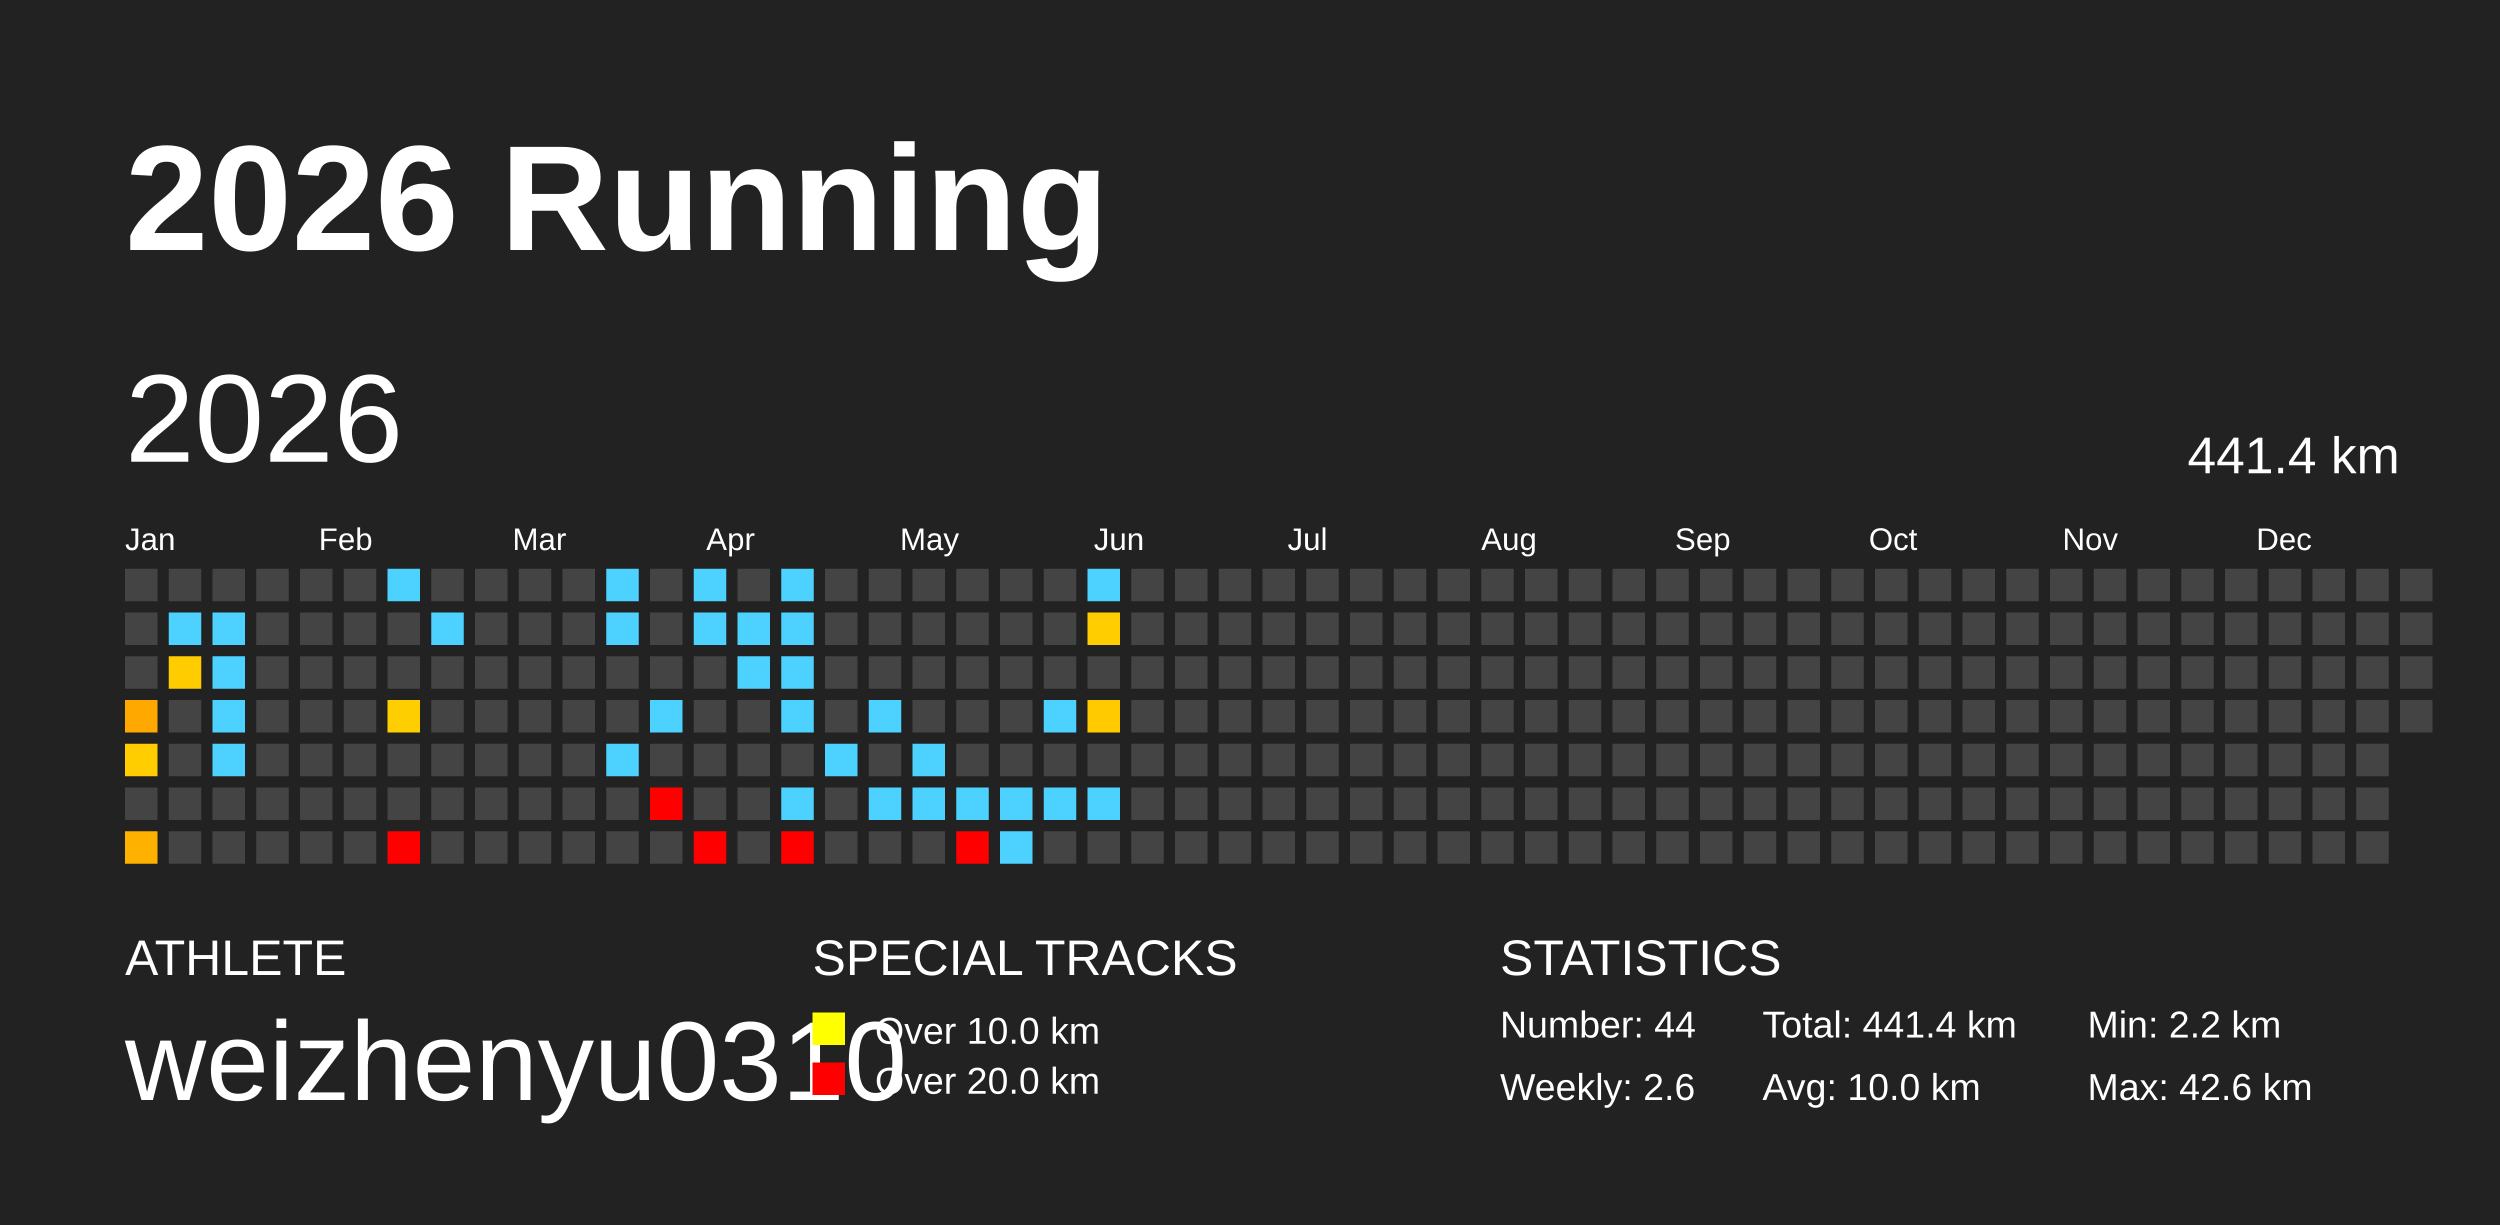
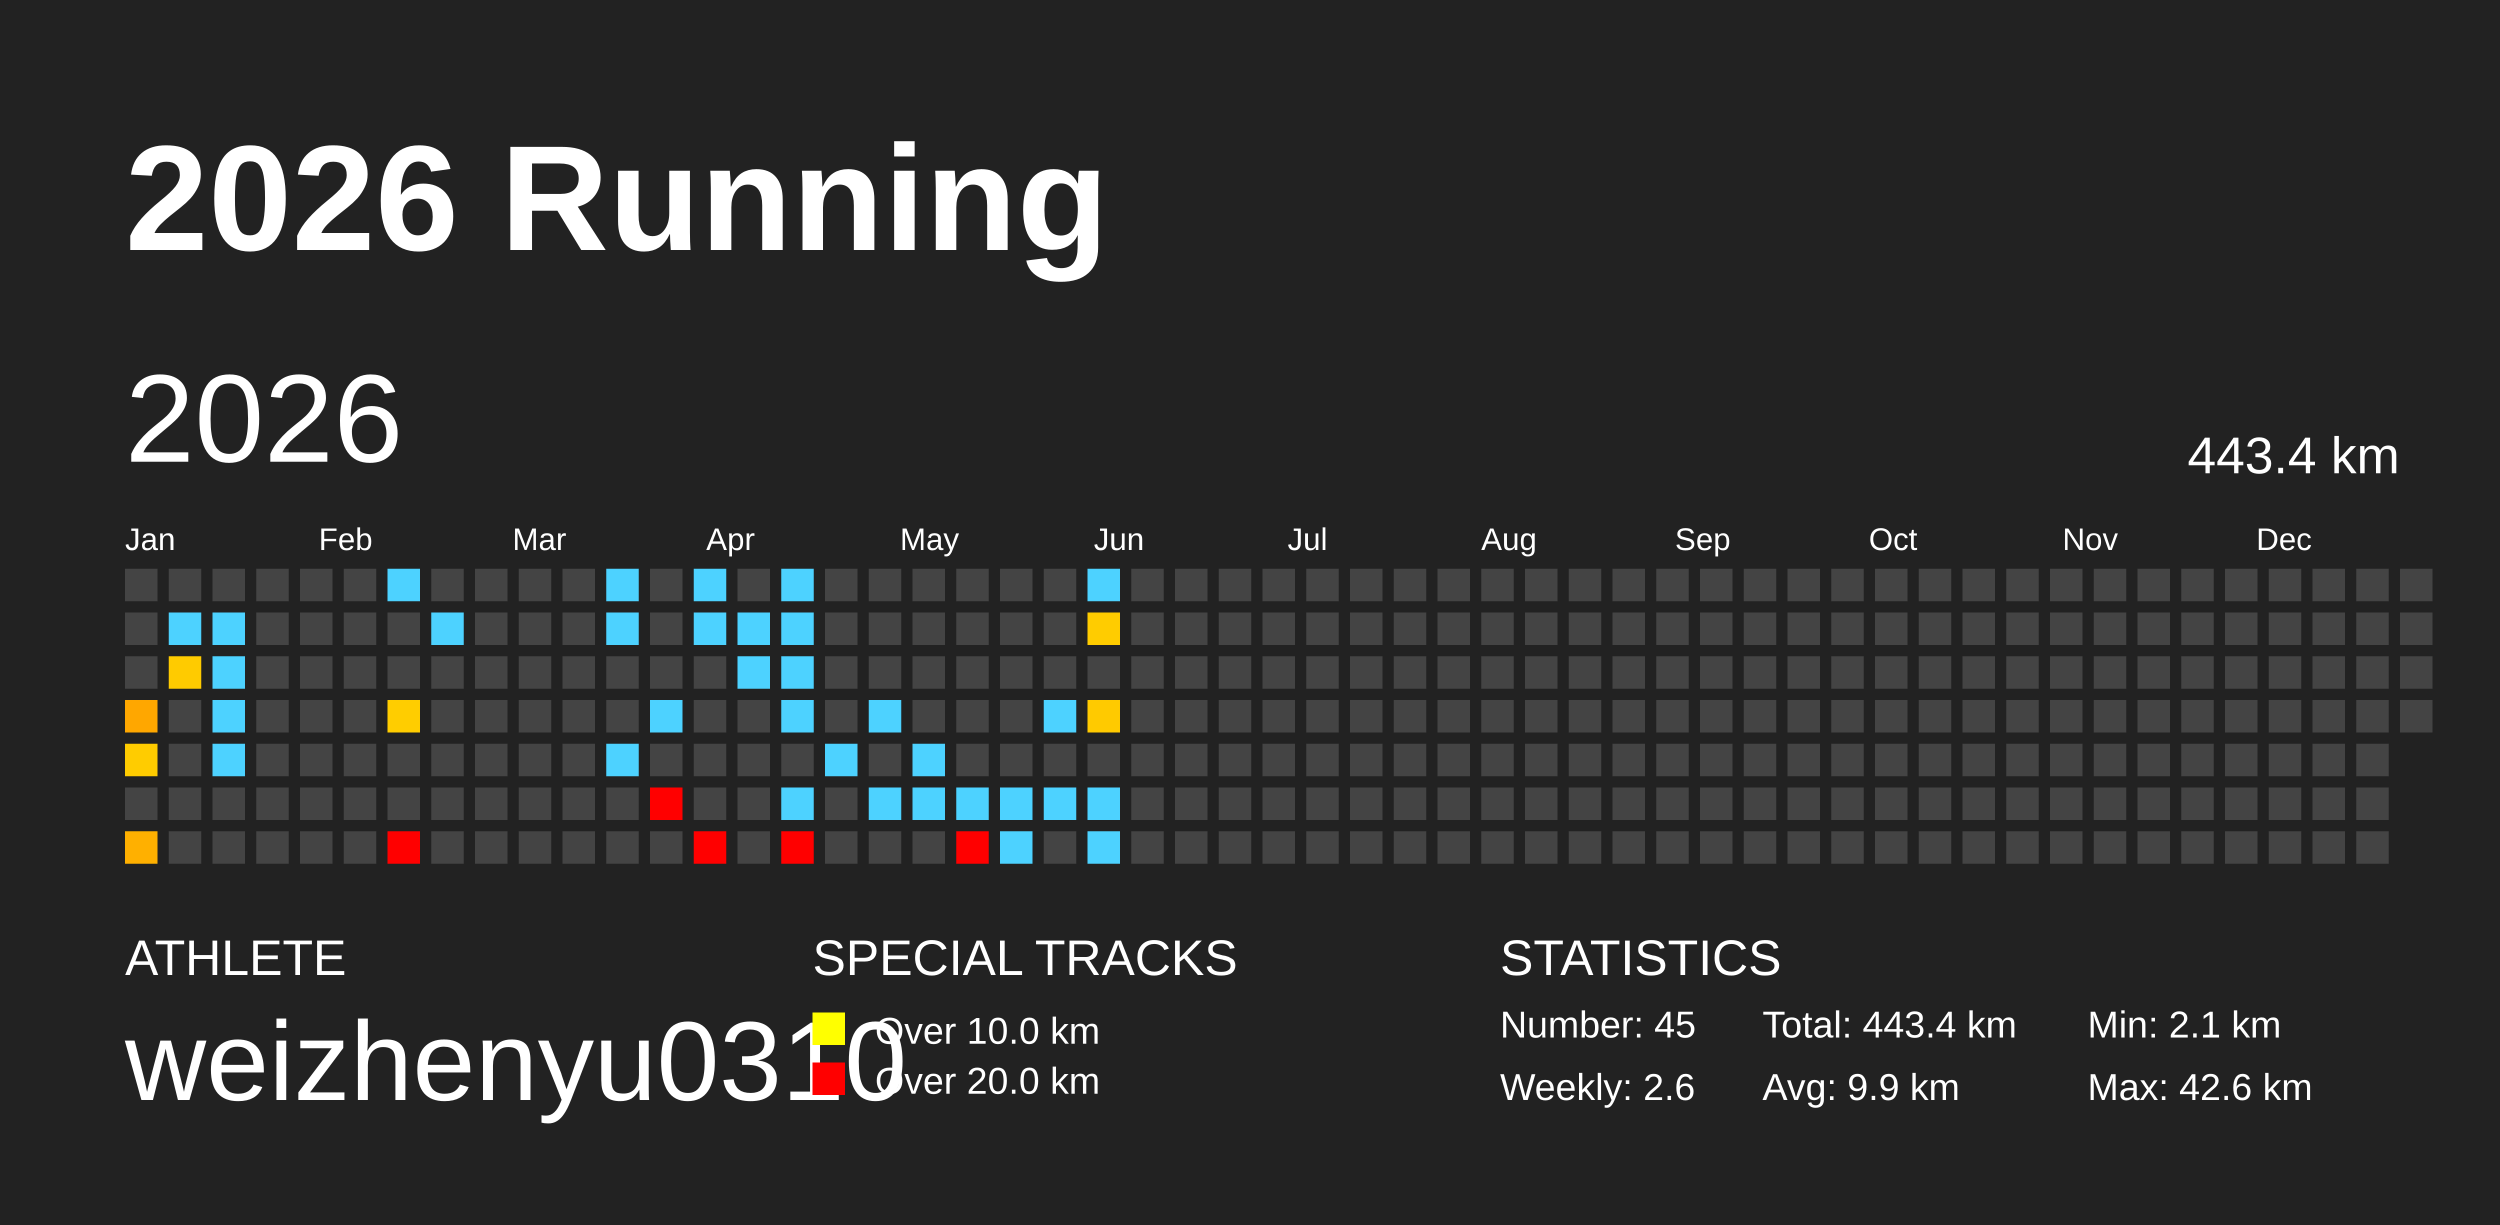
<svg xmlns="http://www.w3.org/2000/svg" baseProfile="full" height="98mm" version="1.1" viewBox="0,0,200,98" width="200mm">
  <defs />
  <rect fill="#222222" height="98" width="200" x="0" y="0" />
  <text fill="#FFFFFF" style="font-size:12px; font-family:Arial; font-weight:bold;" x="10" y="20">2026 Running</text>
  <text fill="#FFFFFF" style="font-size:4px; font-family:Arial" x="10" y="78">ATHLETE</text>
  <text fill="#FFFFFF" style="font-size:9px; font-family:Arial" x="10" y="88">weizhenyu0310</text>
  <text fill="#FFFFFF" style="font-size:4px; font-family:Arial" x="65" y="78">SPECIAL TRACKS</text>
  <rect fill="yellow" height="2.6" width="2.6" x="65" y="81" />
  <text fill="#FFFFFF" style="font-size:3px; font-family:Arial" x="70" y="83.5">Over 10.0 km</text>
  <rect fill="red" height="2.6" width="2.6" x="65" y="85" />
  <text fill="#FFFFFF" style="font-size:3px; font-family:Arial" x="70" y="87.5">Over 20.0 km</text>
  <text fill="#FFFFFF" style="font-size:4px; font-family:Arial" x="120" y="78">STATISTICS</text>
-   <text fill="#FFFFFF" style="font-size:3px; font-family:Arial" x="120" y="83">Number: 44</text>
+   <text fill="#FFFFFF" style="font-size:3px; font-family:Arial" x="120" y="83">Number: 45</text>
  <text fill="#FFFFFF" style="font-size:3px; font-family:Arial" x="120" y="88">Weekly: 2.6</text>
-   <text fill="#FFFFFF" style="font-size:3px; font-family:Arial" x="141" y="83">Total: 441.4 km</text>
-   <text fill="#FFFFFF" style="font-size:3px; font-family:Arial" x="141" y="88">Avg: 10.0 km</text>
-   <text fill="#FFFFFF" style="font-size:3px; font-family:Arial" x="167" y="83">Min: 2.2 km</text>
+   <text fill="#FFFFFF" style="font-size:3px; font-family:Arial" x="141" y="83">Total: 443.4 km</text>
+   <text fill="#FFFFFF" style="font-size:3px; font-family:Arial" x="141" y="88">Avg: 9.9 km</text>
+   <text fill="#FFFFFF" style="font-size:3px; font-family:Arial" x="167" y="83">Min: 2.1 km</text>
  <text fill="#FFFFFF" style="font-size:3px; font-family:Arial" x="167" y="88">Max: 42.6 km</text>
  <text dominant-baseline="hanging" fill="#FFFFFF" style="font-size:10.0px; font-family:Arial;" x="10" y="30">2026</text>
-   <text dominant-baseline="hanging" fill="#FFFFFF" style="font-size:4.125px; font-family:Arial;" x="175" y="35">441.4 km</text>
+   <text dominant-baseline="hanging" fill="#FFFFFF" style="font-size:4.125px; font-family:Arial;" x="175" y="35">443.4 km</text>
  <text fill="#FFFFFF" style="font-size:2.5px; font-family:Arial" x="10.0" y="44">Jan</text>
  <text fill="#FFFFFF" style="font-size:2.5px; font-family:Arial" x="25.5" y="44">Feb</text>
  <text fill="#FFFFFF" style="font-size:2.5px; font-family:Arial" x="41.0" y="44">Mar</text>
  <text fill="#FFFFFF" style="font-size:2.5px; font-family:Arial" x="56.5" y="44">Apr</text>
  <text fill="#FFFFFF" style="font-size:2.5px; font-family:Arial" x="72.0" y="44">May</text>
  <text fill="#FFFFFF" style="font-size:2.5px; font-family:Arial" x="87.5" y="44">Jun</text>
  <text fill="#FFFFFF" style="font-size:2.5px; font-family:Arial" x="103.0" y="44">Jul</text>
  <text fill="#FFFFFF" style="font-size:2.5px; font-family:Arial" x="118.5" y="44">Aug</text>
  <text fill="#FFFFFF" style="font-size:2.5px; font-family:Arial" x="134.0" y="44">Sep</text>
  <text fill="#FFFFFF" style="font-size:2.5px; font-family:Arial" x="149.5" y="44">Oct</text>
  <text fill="#FFFFFF" style="font-size:2.5px; font-family:Arial" x="165.0" y="44">Nov</text>
  <text fill="#FFFFFF" style="font-size:2.5px; font-family:Arial" x="180.5" y="44">Dec</text>
  <rect fill="#444444" height="2.6" width="2.6" x="10.0" y="45.5" />
  <rect fill="#444444" height="2.6" width="2.6" x="10.0" y="49.0" />
  <rect fill="#444444" height="2.6" width="2.6" x="10.0" y="52.5" />
-   <rect fill="#ffa800" height="2.6" width="2.6" x="10.0" y="56.0" />
-   <rect fill="#ffcd00" height="2.6" width="2.6" x="10.0" y="59.5" />
+   <rect fill="#ffa700" height="2.6" width="2.6" x="10.0" y="56.0" />
+   <rect fill="#ffcc00" height="2.6" width="2.6" x="10.0" y="59.5" />
  <rect fill="#444444" height="2.6" width="2.6" x="10.0" y="63.0" />
-   <rect fill="#ffb100" height="2.6" width="2.6" x="10.0" y="66.5" />
+   <rect fill="#ffb000" height="2.6" width="2.6" x="10.0" y="66.5" />
  <rect fill="#444444" height="2.6" width="2.6" x="13.5" y="45.5" />
  <rect fill="#4dd2ff" height="2.6" width="2.6" x="13.5" y="49.0" />
-   <rect fill="#ffcc00" height="2.6" width="2.6" x="13.5" y="52.5" />
+   <rect fill="#ffcb00" height="2.6" width="2.6" x="13.5" y="52.5" />
  <rect fill="#444444" height="2.6" width="2.6" x="13.5" y="56.0" />
  <rect fill="#444444" height="2.6" width="2.6" x="13.5" y="59.5" />
  <rect fill="#444444" height="2.6" width="2.6" x="13.5" y="63.0" />
  <rect fill="#444444" height="2.6" width="2.6" x="13.5" y="66.5" />
  <rect fill="#444444" height="2.6" width="2.6" x="17.0" y="45.5" />
  <rect fill="#4dd2ff" height="2.6" width="2.6" x="17.0" y="49.0" />
  <rect fill="#4dd2ff" height="2.6" width="2.6" x="17.0" y="52.5" />
  <rect fill="#4dd2ff" height="2.6" width="2.6" x="17.0" y="56.0" />
  <rect fill="#4dd2ff" height="2.6" width="2.6" x="17.0" y="59.5" />
  <rect fill="#444444" height="2.6" width="2.6" x="17.0" y="63.0" />
  <rect fill="#444444" height="2.6" width="2.6" x="17.0" y="66.5" />
  <rect fill="#444444" height="2.6" width="2.6" x="20.5" y="45.5" />
  <rect fill="#444444" height="2.6" width="2.6" x="20.5" y="49.0" />
  <rect fill="#444444" height="2.6" width="2.6" x="20.5" y="52.5" />
  <rect fill="#444444" height="2.6" width="2.6" x="20.5" y="56.0" />
  <rect fill="#444444" height="2.6" width="2.6" x="20.5" y="59.5" />
  <rect fill="#444444" height="2.6" width="2.6" x="20.5" y="63.0" />
  <rect fill="#444444" height="2.6" width="2.6" x="20.5" y="66.5" />
  <rect fill="#444444" height="2.6" width="2.6" x="24.0" y="45.5" />
  <rect fill="#444444" height="2.6" width="2.6" x="24.0" y="49.0" />
  <rect fill="#444444" height="2.6" width="2.6" x="24.0" y="52.5" />
  <rect fill="#444444" height="2.6" width="2.6" x="24.0" y="56.0" />
  <rect fill="#444444" height="2.6" width="2.6" x="24.0" y="59.5" />
  <rect fill="#444444" height="2.6" width="2.6" x="24.0" y="63.0" />
  <rect fill="#444444" height="2.6" width="2.6" x="24.0" y="66.5" />
  <rect fill="#444444" height="2.6" width="2.6" x="27.5" y="45.5" />
  <rect fill="#444444" height="2.6" width="2.6" x="27.5" y="49.0" />
  <rect fill="#444444" height="2.6" width="2.6" x="27.5" y="52.5" />
  <rect fill="#444444" height="2.6" width="2.6" x="27.5" y="56.0" />
  <rect fill="#444444" height="2.6" width="2.6" x="27.5" y="59.5" />
  <rect fill="#444444" height="2.6" width="2.6" x="27.5" y="63.0" />
  <rect fill="#444444" height="2.6" width="2.6" x="27.5" y="66.5" />
  <rect fill="#4dd2ff" height="2.6" width="2.6" x="31.0" y="45.5" />
  <rect fill="#444444" height="2.6" width="2.6" x="31.0" y="49.0" />
  <rect fill="#444444" height="2.6" width="2.6" x="31.0" y="52.5" />
-   <rect fill="#ffce00" height="2.6" width="2.6" x="31.0" y="56.0" />
+   <rect fill="#ffcd00" height="2.6" width="2.6" x="31.0" y="56.0" />
  <rect fill="#444444" height="2.6" width="2.6" x="31.0" y="59.5" />
  <rect fill="#444444" height="2.6" width="2.6" x="31.0" y="63.0" />
  <rect fill="red" height="2.6" width="2.6" x="31.0" y="66.5" />
  <rect fill="#444444" height="2.6" width="2.6" x="34.5" y="45.5" />
  <rect fill="#4dd2ff" height="2.6" width="2.6" x="34.5" y="49.0" />
  <rect fill="#444444" height="2.6" width="2.6" x="34.5" y="52.5" />
  <rect fill="#444444" height="2.6" width="2.6" x="34.5" y="56.0" />
  <rect fill="#444444" height="2.6" width="2.6" x="34.5" y="59.5" />
  <rect fill="#444444" height="2.6" width="2.6" x="34.5" y="63.0" />
  <rect fill="#444444" height="2.6" width="2.6" x="34.5" y="66.5" />
  <rect fill="#444444" height="2.6" width="2.6" x="38.0" y="45.5" />
  <rect fill="#444444" height="2.6" width="2.6" x="38.0" y="49.0" />
  <rect fill="#444444" height="2.6" width="2.6" x="38.0" y="52.5" />
  <rect fill="#444444" height="2.6" width="2.6" x="38.0" y="56.0" />
  <rect fill="#444444" height="2.6" width="2.6" x="38.0" y="59.5" />
  <rect fill="#444444" height="2.6" width="2.6" x="38.0" y="63.0" />
  <rect fill="#444444" height="2.6" width="2.6" x="38.0" y="66.5" />
  <rect fill="#444444" height="2.6" width="2.6" x="41.5" y="45.5" />
  <rect fill="#444444" height="2.6" width="2.6" x="41.5" y="49.0" />
  <rect fill="#444444" height="2.6" width="2.6" x="41.5" y="52.5" />
  <rect fill="#444444" height="2.6" width="2.6" x="41.5" y="56.0" />
  <rect fill="#444444" height="2.6" width="2.6" x="41.5" y="59.5" />
  <rect fill="#444444" height="2.6" width="2.6" x="41.5" y="63.0" />
  <rect fill="#444444" height="2.6" width="2.6" x="41.5" y="66.5" />
  <rect fill="#444444" height="2.6" width="2.6" x="45.0" y="45.5" />
  <rect fill="#444444" height="2.6" width="2.6" x="45.0" y="49.0" />
  <rect fill="#444444" height="2.6" width="2.6" x="45.0" y="52.5" />
  <rect fill="#444444" height="2.6" width="2.6" x="45.0" y="56.0" />
  <rect fill="#444444" height="2.6" width="2.6" x="45.0" y="59.5" />
  <rect fill="#444444" height="2.6" width="2.6" x="45.0" y="63.0" />
  <rect fill="#444444" height="2.6" width="2.6" x="45.0" y="66.5" />
  <rect fill="#4dd2ff" height="2.6" width="2.6" x="48.5" y="45.5" />
  <rect fill="#4dd2ff" height="2.6" width="2.6" x="48.5" y="49.0" />
  <rect fill="#444444" height="2.6" width="2.6" x="48.5" y="52.5" />
  <rect fill="#444444" height="2.6" width="2.6" x="48.5" y="56.0" />
  <rect fill="#4dd2ff" height="2.6" width="2.6" x="48.5" y="59.5" />
  <rect fill="#444444" height="2.6" width="2.6" x="48.5" y="63.0" />
  <rect fill="#444444" height="2.6" width="2.6" x="48.5" y="66.5" />
  <rect fill="#444444" height="2.6" width="2.6" x="52.0" y="45.5" />
  <rect fill="#444444" height="2.6" width="2.6" x="52.0" y="49.0" />
  <rect fill="#444444" height="2.6" width="2.6" x="52.0" y="52.5" />
  <rect fill="#4dd2ff" height="2.6" width="2.6" x="52.0" y="56.0" />
  <rect fill="#444444" height="2.6" width="2.6" x="52.0" y="59.5" />
  <rect fill="red" height="2.6" width="2.6" x="52.0" y="63.0" />
  <rect fill="#444444" height="2.6" width="2.6" x="52.0" y="66.5" />
  <rect fill="#4dd2ff" height="2.6" width="2.6" x="55.5" y="45.5" />
  <rect fill="#4dd2ff" height="2.6" width="2.6" x="55.5" y="49.0" />
  <rect fill="#444444" height="2.6" width="2.6" x="55.5" y="52.5" />
  <rect fill="#444444" height="2.6" width="2.6" x="55.5" y="56.0" />
  <rect fill="#444444" height="2.6" width="2.6" x="55.5" y="59.5" />
  <rect fill="#444444" height="2.6" width="2.6" x="55.5" y="63.0" />
  <rect fill="red" height="2.6" width="2.6" x="55.5" y="66.5" />
  <rect fill="#444444" height="2.6" width="2.6" x="59.0" y="45.5" />
  <rect fill="#4dd2ff" height="2.6" width="2.6" x="59.0" y="49.0" />
  <rect fill="#4dd2ff" height="2.6" width="2.6" x="59.0" y="52.5" />
  <rect fill="#444444" height="2.6" width="2.6" x="59.0" y="56.0" />
  <rect fill="#444444" height="2.6" width="2.6" x="59.0" y="59.5" />
  <rect fill="#444444" height="2.6" width="2.6" x="59.0" y="63.0" />
  <rect fill="#444444" height="2.6" width="2.6" x="59.0" y="66.5" />
  <rect fill="#4dd2ff" height="2.6" width="2.6" x="62.5" y="45.5" />
  <rect fill="#4dd2ff" height="2.6" width="2.6" x="62.5" y="49.0" />
  <rect fill="#4dd2ff" height="2.6" width="2.6" x="62.5" y="52.5" />
  <rect fill="#4dd2ff" height="2.6" width="2.6" x="62.5" y="56.0" />
  <rect fill="#444444" height="2.6" width="2.6" x="62.5" y="59.5" />
  <rect fill="#4dd2ff" height="2.6" width="2.6" x="62.5" y="63.0" />
  <rect fill="red" height="2.6" width="2.6" x="62.5" y="66.5" />
  <rect fill="#444444" height="2.6" width="2.6" x="66.0" y="45.5" />
  <rect fill="#444444" height="2.6" width="2.6" x="66.0" y="49.0" />
  <rect fill="#444444" height="2.6" width="2.6" x="66.0" y="52.5" />
  <rect fill="#444444" height="2.6" width="2.6" x="66.0" y="56.0" />
  <rect fill="#4dd2ff" height="2.6" width="2.6" x="66.0" y="59.5" />
  <rect fill="#444444" height="2.6" width="2.6" x="66.0" y="63.0" />
  <rect fill="#444444" height="2.6" width="2.6" x="66.0" y="66.5" />
  <rect fill="#444444" height="2.6" width="2.6" x="69.5" y="45.5" />
  <rect fill="#444444" height="2.6" width="2.6" x="69.5" y="49.0" />
  <rect fill="#444444" height="2.6" width="2.6" x="69.5" y="52.5" />
  <rect fill="#4dd2ff" height="2.6" width="2.6" x="69.5" y="56.0" />
  <rect fill="#444444" height="2.6" width="2.6" x="69.5" y="59.5" />
  <rect fill="#4dd2ff" height="2.6" width="2.6" x="69.5" y="63.0" />
  <rect fill="#444444" height="2.6" width="2.6" x="69.5" y="66.5" />
  <rect fill="#444444" height="2.6" width="2.6" x="73.0" y="45.5" />
  <rect fill="#444444" height="2.6" width="2.6" x="73.0" y="49.0" />
  <rect fill="#444444" height="2.6" width="2.6" x="73.0" y="52.5" />
  <rect fill="#444444" height="2.6" width="2.6" x="73.0" y="56.0" />
  <rect fill="#4dd2ff" height="2.6" width="2.6" x="73.0" y="59.5" />
  <rect fill="#4dd2ff" height="2.6" width="2.6" x="73.0" y="63.0" />
  <rect fill="#444444" height="2.6" width="2.6" x="73.0" y="66.5" />
  <rect fill="#444444" height="2.6" width="2.6" x="76.5" y="45.5" />
  <rect fill="#444444" height="2.6" width="2.6" x="76.5" y="49.0" />
  <rect fill="#444444" height="2.6" width="2.6" x="76.5" y="52.5" />
  <rect fill="#444444" height="2.6" width="2.6" x="76.5" y="56.0" />
  <rect fill="#444444" height="2.6" width="2.6" x="76.5" y="59.5" />
  <rect fill="#4dd2ff" height="2.6" width="2.6" x="76.5" y="63.0" />
  <rect fill="red" height="2.6" width="2.6" x="76.5" y="66.5" />
  <rect fill="#444444" height="2.6" width="2.6" x="80.0" y="45.5" />
  <rect fill="#444444" height="2.6" width="2.6" x="80.0" y="49.0" />
  <rect fill="#444444" height="2.6" width="2.6" x="80.0" y="52.5" />
  <rect fill="#444444" height="2.6" width="2.6" x="80.0" y="56.0" />
  <rect fill="#444444" height="2.6" width="2.6" x="80.0" y="59.5" />
  <rect fill="#4dd2ff" height="2.6" width="2.6" x="80.0" y="63.0" />
  <rect fill="#4dd2ff" height="2.6" width="2.6" x="80.0" y="66.5" />
  <rect fill="#444444" height="2.6" width="2.6" x="83.5" y="45.5" />
  <rect fill="#444444" height="2.6" width="2.6" x="83.5" y="49.0" />
  <rect fill="#444444" height="2.6" width="2.6" x="83.5" y="52.5" />
  <rect fill="#4dd2ff" height="2.6" width="2.6" x="83.5" y="56.0" />
  <rect fill="#444444" height="2.6" width="2.6" x="83.5" y="59.5" />
  <rect fill="#4dd2ff" height="2.6" width="2.6" x="83.5" y="63.0" />
  <rect fill="#444444" height="2.6" width="2.6" x="83.5" y="66.5" />
  <rect fill="#4dd2ff" height="2.6" width="2.6" x="87.0" y="45.5" />
-   <rect fill="#ffcd00" height="2.6" width="2.6" x="87.0" y="49.0" />
+   <rect fill="#ffcc00" height="2.6" width="2.6" x="87.0" y="49.0" />
  <rect fill="#444444" height="2.6" width="2.6" x="87.0" y="52.5" />
-   <rect fill="#ffcb00" height="2.6" width="2.6" x="87.0" y="56.0" />
+   <rect fill="#ffca00" height="2.6" width="2.6" x="87.0" y="56.0" />
  <rect fill="#444444" height="2.6" width="2.6" x="87.0" y="59.5" />
  <rect fill="#4dd2ff" height="2.6" width="2.6" x="87.0" y="63.0" />
-   <rect fill="#444444" height="2.6" width="2.6" x="87.0" y="66.5" />
+   <rect fill="#4dd2ff" height="2.6" width="2.6" x="87.0" y="66.5" />
  <rect fill="#444444" height="2.6" width="2.6" x="90.5" y="45.5" />
  <rect fill="#444444" height="2.6" width="2.6" x="90.5" y="49.0" />
  <rect fill="#444444" height="2.6" width="2.6" x="90.5" y="52.5" />
  <rect fill="#444444" height="2.6" width="2.6" x="90.5" y="56.0" />
  <rect fill="#444444" height="2.6" width="2.6" x="90.5" y="59.5" />
  <rect fill="#444444" height="2.6" width="2.6" x="90.5" y="63.0" />
  <rect fill="#444444" height="2.6" width="2.6" x="90.5" y="66.5" />
  <rect fill="#444444" height="2.6" width="2.6" x="94.0" y="45.5" />
  <rect fill="#444444" height="2.6" width="2.6" x="94.0" y="49.0" />
  <rect fill="#444444" height="2.6" width="2.6" x="94.0" y="52.5" />
  <rect fill="#444444" height="2.6" width="2.6" x="94.0" y="56.0" />
  <rect fill="#444444" height="2.6" width="2.6" x="94.0" y="59.5" />
  <rect fill="#444444" height="2.6" width="2.6" x="94.0" y="63.0" />
  <rect fill="#444444" height="2.6" width="2.6" x="94.0" y="66.5" />
  <rect fill="#444444" height="2.6" width="2.6" x="97.5" y="45.5" />
  <rect fill="#444444" height="2.6" width="2.6" x="97.5" y="49.0" />
  <rect fill="#444444" height="2.6" width="2.6" x="97.5" y="52.5" />
  <rect fill="#444444" height="2.6" width="2.6" x="97.5" y="56.0" />
  <rect fill="#444444" height="2.6" width="2.6" x="97.5" y="59.5" />
  <rect fill="#444444" height="2.6" width="2.6" x="97.5" y="63.0" />
  <rect fill="#444444" height="2.6" width="2.6" x="97.5" y="66.5" />
  <rect fill="#444444" height="2.6" width="2.6" x="101.0" y="45.5" />
  <rect fill="#444444" height="2.6" width="2.6" x="101.0" y="49.0" />
  <rect fill="#444444" height="2.6" width="2.6" x="101.0" y="52.5" />
  <rect fill="#444444" height="2.6" width="2.6" x="101.0" y="56.0" />
  <rect fill="#444444" height="2.6" width="2.6" x="101.0" y="59.5" />
  <rect fill="#444444" height="2.6" width="2.6" x="101.0" y="63.0" />
  <rect fill="#444444" height="2.6" width="2.6" x="101.0" y="66.5" />
  <rect fill="#444444" height="2.6" width="2.6" x="104.5" y="45.5" />
  <rect fill="#444444" height="2.6" width="2.6" x="104.5" y="49.0" />
  <rect fill="#444444" height="2.6" width="2.6" x="104.5" y="52.5" />
  <rect fill="#444444" height="2.6" width="2.6" x="104.5" y="56.0" />
  <rect fill="#444444" height="2.6" width="2.6" x="104.5" y="59.5" />
  <rect fill="#444444" height="2.6" width="2.6" x="104.5" y="63.0" />
  <rect fill="#444444" height="2.6" width="2.6" x="104.5" y="66.5" />
  <rect fill="#444444" height="2.6" width="2.6" x="108.0" y="45.5" />
  <rect fill="#444444" height="2.6" width="2.6" x="108.0" y="49.0" />
  <rect fill="#444444" height="2.6" width="2.6" x="108.0" y="52.5" />
  <rect fill="#444444" height="2.6" width="2.6" x="108.0" y="56.0" />
  <rect fill="#444444" height="2.6" width="2.6" x="108.0" y="59.5" />
  <rect fill="#444444" height="2.6" width="2.6" x="108.0" y="63.0" />
  <rect fill="#444444" height="2.6" width="2.6" x="108.0" y="66.5" />
  <rect fill="#444444" height="2.6" width="2.6" x="111.5" y="45.5" />
  <rect fill="#444444" height="2.6" width="2.6" x="111.5" y="49.0" />
  <rect fill="#444444" height="2.6" width="2.6" x="111.5" y="52.5" />
  <rect fill="#444444" height="2.6" width="2.6" x="111.5" y="56.0" />
  <rect fill="#444444" height="2.6" width="2.6" x="111.5" y="59.5" />
  <rect fill="#444444" height="2.6" width="2.6" x="111.5" y="63.0" />
  <rect fill="#444444" height="2.6" width="2.6" x="111.5" y="66.5" />
  <rect fill="#444444" height="2.6" width="2.6" x="115.0" y="45.5" />
  <rect fill="#444444" height="2.6" width="2.6" x="115.0" y="49.0" />
  <rect fill="#444444" height="2.6" width="2.6" x="115.0" y="52.5" />
  <rect fill="#444444" height="2.6" width="2.6" x="115.0" y="56.0" />
  <rect fill="#444444" height="2.6" width="2.6" x="115.0" y="59.5" />
  <rect fill="#444444" height="2.6" width="2.6" x="115.0" y="63.0" />
  <rect fill="#444444" height="2.6" width="2.6" x="115.0" y="66.5" />
  <rect fill="#444444" height="2.6" width="2.6" x="118.5" y="45.5" />
  <rect fill="#444444" height="2.6" width="2.6" x="118.5" y="49.0" />
  <rect fill="#444444" height="2.6" width="2.6" x="118.5" y="52.5" />
  <rect fill="#444444" height="2.6" width="2.6" x="118.5" y="56.0" />
  <rect fill="#444444" height="2.6" width="2.6" x="118.5" y="59.5" />
  <rect fill="#444444" height="2.6" width="2.6" x="118.5" y="63.0" />
  <rect fill="#444444" height="2.6" width="2.6" x="118.5" y="66.5" />
  <rect fill="#444444" height="2.6" width="2.6" x="122.0" y="45.5" />
  <rect fill="#444444" height="2.6" width="2.6" x="122.0" y="49.0" />
  <rect fill="#444444" height="2.6" width="2.6" x="122.0" y="52.5" />
  <rect fill="#444444" height="2.6" width="2.6" x="122.0" y="56.0" />
  <rect fill="#444444" height="2.6" width="2.6" x="122.0" y="59.5" />
  <rect fill="#444444" height="2.6" width="2.6" x="122.0" y="63.0" />
  <rect fill="#444444" height="2.6" width="2.6" x="122.0" y="66.5" />
  <rect fill="#444444" height="2.6" width="2.6" x="125.5" y="45.5" />
  <rect fill="#444444" height="2.6" width="2.6" x="125.5" y="49.0" />
  <rect fill="#444444" height="2.6" width="2.6" x="125.5" y="52.5" />
  <rect fill="#444444" height="2.6" width="2.6" x="125.5" y="56.0" />
  <rect fill="#444444" height="2.6" width="2.6" x="125.5" y="59.5" />
  <rect fill="#444444" height="2.6" width="2.6" x="125.5" y="63.0" />
  <rect fill="#444444" height="2.6" width="2.6" x="125.5" y="66.5" />
  <rect fill="#444444" height="2.6" width="2.6" x="129.0" y="45.5" />
  <rect fill="#444444" height="2.6" width="2.6" x="129.0" y="49.0" />
  <rect fill="#444444" height="2.6" width="2.6" x="129.0" y="52.5" />
  <rect fill="#444444" height="2.6" width="2.6" x="129.0" y="56.0" />
  <rect fill="#444444" height="2.6" width="2.6" x="129.0" y="59.5" />
  <rect fill="#444444" height="2.6" width="2.6" x="129.0" y="63.0" />
  <rect fill="#444444" height="2.6" width="2.6" x="129.0" y="66.5" />
  <rect fill="#444444" height="2.6" width="2.6" x="132.5" y="45.5" />
  <rect fill="#444444" height="2.6" width="2.6" x="132.5" y="49.0" />
  <rect fill="#444444" height="2.6" width="2.6" x="132.5" y="52.5" />
  <rect fill="#444444" height="2.6" width="2.6" x="132.5" y="56.0" />
  <rect fill="#444444" height="2.6" width="2.6" x="132.5" y="59.5" />
  <rect fill="#444444" height="2.6" width="2.6" x="132.5" y="63.0" />
  <rect fill="#444444" height="2.6" width="2.6" x="132.5" y="66.5" />
  <rect fill="#444444" height="2.6" width="2.6" x="136.0" y="45.5" />
  <rect fill="#444444" height="2.6" width="2.6" x="136.0" y="49.0" />
  <rect fill="#444444" height="2.6" width="2.6" x="136.0" y="52.5" />
  <rect fill="#444444" height="2.6" width="2.6" x="136.0" y="56.0" />
  <rect fill="#444444" height="2.6" width="2.6" x="136.0" y="59.5" />
  <rect fill="#444444" height="2.6" width="2.6" x="136.0" y="63.0" />
  <rect fill="#444444" height="2.6" width="2.6" x="136.0" y="66.5" />
  <rect fill="#444444" height="2.6" width="2.6" x="139.5" y="45.5" />
  <rect fill="#444444" height="2.6" width="2.6" x="139.5" y="49.0" />
  <rect fill="#444444" height="2.6" width="2.6" x="139.5" y="52.5" />
  <rect fill="#444444" height="2.6" width="2.6" x="139.5" y="56.0" />
  <rect fill="#444444" height="2.6" width="2.6" x="139.5" y="59.5" />
  <rect fill="#444444" height="2.6" width="2.6" x="139.5" y="63.0" />
  <rect fill="#444444" height="2.6" width="2.6" x="139.5" y="66.5" />
  <rect fill="#444444" height="2.6" width="2.6" x="143.0" y="45.5" />
  <rect fill="#444444" height="2.6" width="2.6" x="143.0" y="49.0" />
  <rect fill="#444444" height="2.6" width="2.6" x="143.0" y="52.5" />
  <rect fill="#444444" height="2.6" width="2.6" x="143.0" y="56.0" />
  <rect fill="#444444" height="2.6" width="2.6" x="143.0" y="59.5" />
  <rect fill="#444444" height="2.6" width="2.6" x="143.0" y="63.0" />
  <rect fill="#444444" height="2.6" width="2.6" x="143.0" y="66.5" />
  <rect fill="#444444" height="2.6" width="2.6" x="146.5" y="45.5" />
  <rect fill="#444444" height="2.6" width="2.6" x="146.5" y="49.0" />
  <rect fill="#444444" height="2.6" width="2.6" x="146.5" y="52.5" />
  <rect fill="#444444" height="2.6" width="2.6" x="146.5" y="56.0" />
  <rect fill="#444444" height="2.6" width="2.6" x="146.5" y="59.5" />
  <rect fill="#444444" height="2.6" width="2.6" x="146.5" y="63.0" />
  <rect fill="#444444" height="2.6" width="2.6" x="146.5" y="66.5" />
  <rect fill="#444444" height="2.6" width="2.6" x="150.0" y="45.5" />
  <rect fill="#444444" height="2.6" width="2.6" x="150.0" y="49.0" />
  <rect fill="#444444" height="2.6" width="2.6" x="150.0" y="52.5" />
  <rect fill="#444444" height="2.6" width="2.6" x="150.0" y="56.0" />
  <rect fill="#444444" height="2.6" width="2.6" x="150.0" y="59.5" />
  <rect fill="#444444" height="2.6" width="2.6" x="150.0" y="63.0" />
  <rect fill="#444444" height="2.6" width="2.6" x="150.0" y="66.5" />
  <rect fill="#444444" height="2.6" width="2.6" x="153.5" y="45.5" />
  <rect fill="#444444" height="2.6" width="2.6" x="153.5" y="49.0" />
  <rect fill="#444444" height="2.6" width="2.6" x="153.5" y="52.5" />
  <rect fill="#444444" height="2.6" width="2.6" x="153.5" y="56.0" />
  <rect fill="#444444" height="2.6" width="2.6" x="153.5" y="59.5" />
  <rect fill="#444444" height="2.6" width="2.6" x="153.5" y="63.0" />
  <rect fill="#444444" height="2.6" width="2.6" x="153.5" y="66.5" />
  <rect fill="#444444" height="2.6" width="2.6" x="157.0" y="45.5" />
  <rect fill="#444444" height="2.6" width="2.6" x="157.0" y="49.0" />
  <rect fill="#444444" height="2.6" width="2.6" x="157.0" y="52.5" />
  <rect fill="#444444" height="2.6" width="2.6" x="157.0" y="56.0" />
  <rect fill="#444444" height="2.6" width="2.6" x="157.0" y="59.5" />
  <rect fill="#444444" height="2.6" width="2.6" x="157.0" y="63.0" />
  <rect fill="#444444" height="2.6" width="2.6" x="157.0" y="66.5" />
  <rect fill="#444444" height="2.6" width="2.6" x="160.5" y="45.5" />
  <rect fill="#444444" height="2.6" width="2.6" x="160.5" y="49.0" />
  <rect fill="#444444" height="2.6" width="2.6" x="160.5" y="52.5" />
  <rect fill="#444444" height="2.6" width="2.6" x="160.5" y="56.0" />
  <rect fill="#444444" height="2.6" width="2.6" x="160.5" y="59.5" />
  <rect fill="#444444" height="2.6" width="2.6" x="160.5" y="63.0" />
  <rect fill="#444444" height="2.6" width="2.6" x="160.5" y="66.5" />
  <rect fill="#444444" height="2.6" width="2.6" x="164.0" y="45.5" />
  <rect fill="#444444" height="2.6" width="2.6" x="164.0" y="49.0" />
  <rect fill="#444444" height="2.6" width="2.6" x="164.0" y="52.5" />
  <rect fill="#444444" height="2.6" width="2.6" x="164.0" y="56.0" />
  <rect fill="#444444" height="2.6" width="2.6" x="164.0" y="59.5" />
  <rect fill="#444444" height="2.6" width="2.6" x="164.0" y="63.0" />
  <rect fill="#444444" height="2.6" width="2.6" x="164.0" y="66.5" />
  <rect fill="#444444" height="2.6" width="2.6" x="167.5" y="45.5" />
  <rect fill="#444444" height="2.6" width="2.6" x="167.5" y="49.0" />
  <rect fill="#444444" height="2.6" width="2.6" x="167.5" y="52.5" />
  <rect fill="#444444" height="2.6" width="2.6" x="167.5" y="56.0" />
  <rect fill="#444444" height="2.6" width="2.6" x="167.5" y="59.5" />
  <rect fill="#444444" height="2.6" width="2.6" x="167.5" y="63.0" />
  <rect fill="#444444" height="2.6" width="2.6" x="167.5" y="66.5" />
  <rect fill="#444444" height="2.6" width="2.6" x="171.0" y="45.5" />
  <rect fill="#444444" height="2.6" width="2.6" x="171.0" y="49.0" />
  <rect fill="#444444" height="2.6" width="2.6" x="171.0" y="52.5" />
  <rect fill="#444444" height="2.6" width="2.6" x="171.0" y="56.0" />
  <rect fill="#444444" height="2.6" width="2.6" x="171.0" y="59.5" />
  <rect fill="#444444" height="2.6" width="2.6" x="171.0" y="63.0" />
  <rect fill="#444444" height="2.6" width="2.6" x="171.0" y="66.5" />
  <rect fill="#444444" height="2.6" width="2.6" x="174.5" y="45.5" />
  <rect fill="#444444" height="2.6" width="2.6" x="174.5" y="49.0" />
  <rect fill="#444444" height="2.6" width="2.6" x="174.5" y="52.5" />
  <rect fill="#444444" height="2.6" width="2.6" x="174.5" y="56.0" />
  <rect fill="#444444" height="2.6" width="2.6" x="174.5" y="59.5" />
  <rect fill="#444444" height="2.6" width="2.6" x="174.5" y="63.0" />
  <rect fill="#444444" height="2.6" width="2.6" x="174.5" y="66.5" />
  <rect fill="#444444" height="2.6" width="2.6" x="178.0" y="45.5" />
  <rect fill="#444444" height="2.6" width="2.6" x="178.0" y="49.0" />
  <rect fill="#444444" height="2.6" width="2.6" x="178.0" y="52.5" />
  <rect fill="#444444" height="2.6" width="2.6" x="178.0" y="56.0" />
  <rect fill="#444444" height="2.6" width="2.6" x="178.0" y="59.5" />
  <rect fill="#444444" height="2.6" width="2.6" x="178.0" y="63.0" />
  <rect fill="#444444" height="2.6" width="2.6" x="178.0" y="66.5" />
  <rect fill="#444444" height="2.6" width="2.6" x="181.5" y="45.5" />
  <rect fill="#444444" height="2.6" width="2.6" x="181.5" y="49.0" />
  <rect fill="#444444" height="2.6" width="2.6" x="181.5" y="52.5" />
  <rect fill="#444444" height="2.6" width="2.6" x="181.5" y="56.0" />
  <rect fill="#444444" height="2.6" width="2.6" x="181.5" y="59.5" />
  <rect fill="#444444" height="2.6" width="2.6" x="181.5" y="63.0" />
  <rect fill="#444444" height="2.6" width="2.6" x="181.5" y="66.5" />
  <rect fill="#444444" height="2.6" width="2.6" x="185.0" y="45.5" />
  <rect fill="#444444" height="2.6" width="2.6" x="185.0" y="49.0" />
  <rect fill="#444444" height="2.6" width="2.6" x="185.0" y="52.5" />
  <rect fill="#444444" height="2.6" width="2.6" x="185.0" y="56.0" />
  <rect fill="#444444" height="2.6" width="2.6" x="185.0" y="59.5" />
  <rect fill="#444444" height="2.6" width="2.6" x="185.0" y="63.0" />
  <rect fill="#444444" height="2.6" width="2.6" x="185.0" y="66.5" />
  <rect fill="#444444" height="2.6" width="2.6" x="188.5" y="45.5" />
  <rect fill="#444444" height="2.6" width="2.6" x="188.5" y="49.0" />
  <rect fill="#444444" height="2.6" width="2.6" x="188.5" y="52.5" />
  <rect fill="#444444" height="2.6" width="2.6" x="188.5" y="56.0" />
  <rect fill="#444444" height="2.6" width="2.6" x="188.5" y="59.5" />
  <rect fill="#444444" height="2.6" width="2.6" x="188.5" y="63.0" />
  <rect fill="#444444" height="2.6" width="2.6" x="188.5" y="66.5" />
  <rect fill="#444444" height="2.6" width="2.6" x="192.0" y="45.5" />
  <rect fill="#444444" height="2.6" width="2.6" x="192.0" y="49.0" />
  <rect fill="#444444" height="2.6" width="2.6" x="192.0" y="52.5" />
  <rect fill="#444444" height="2.6" width="2.6" x="192.0" y="56.0" />
</svg>
